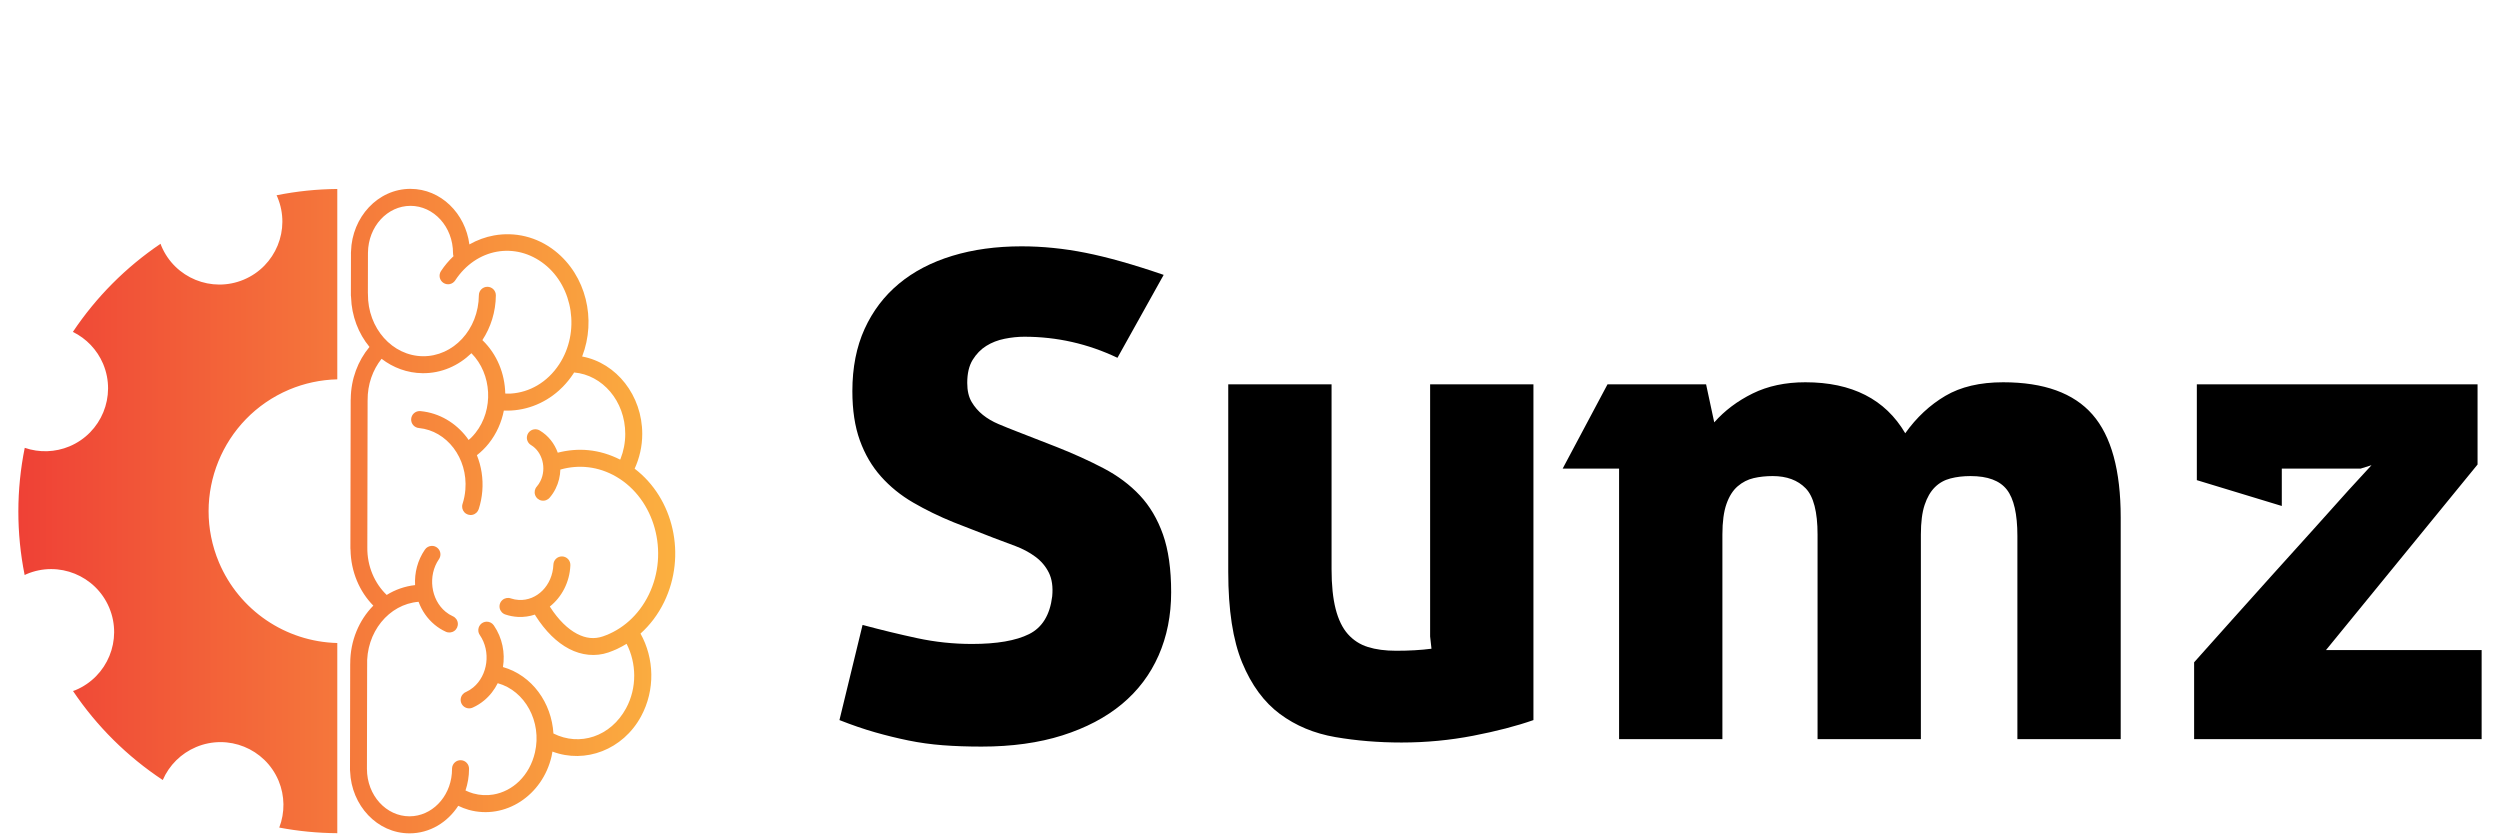
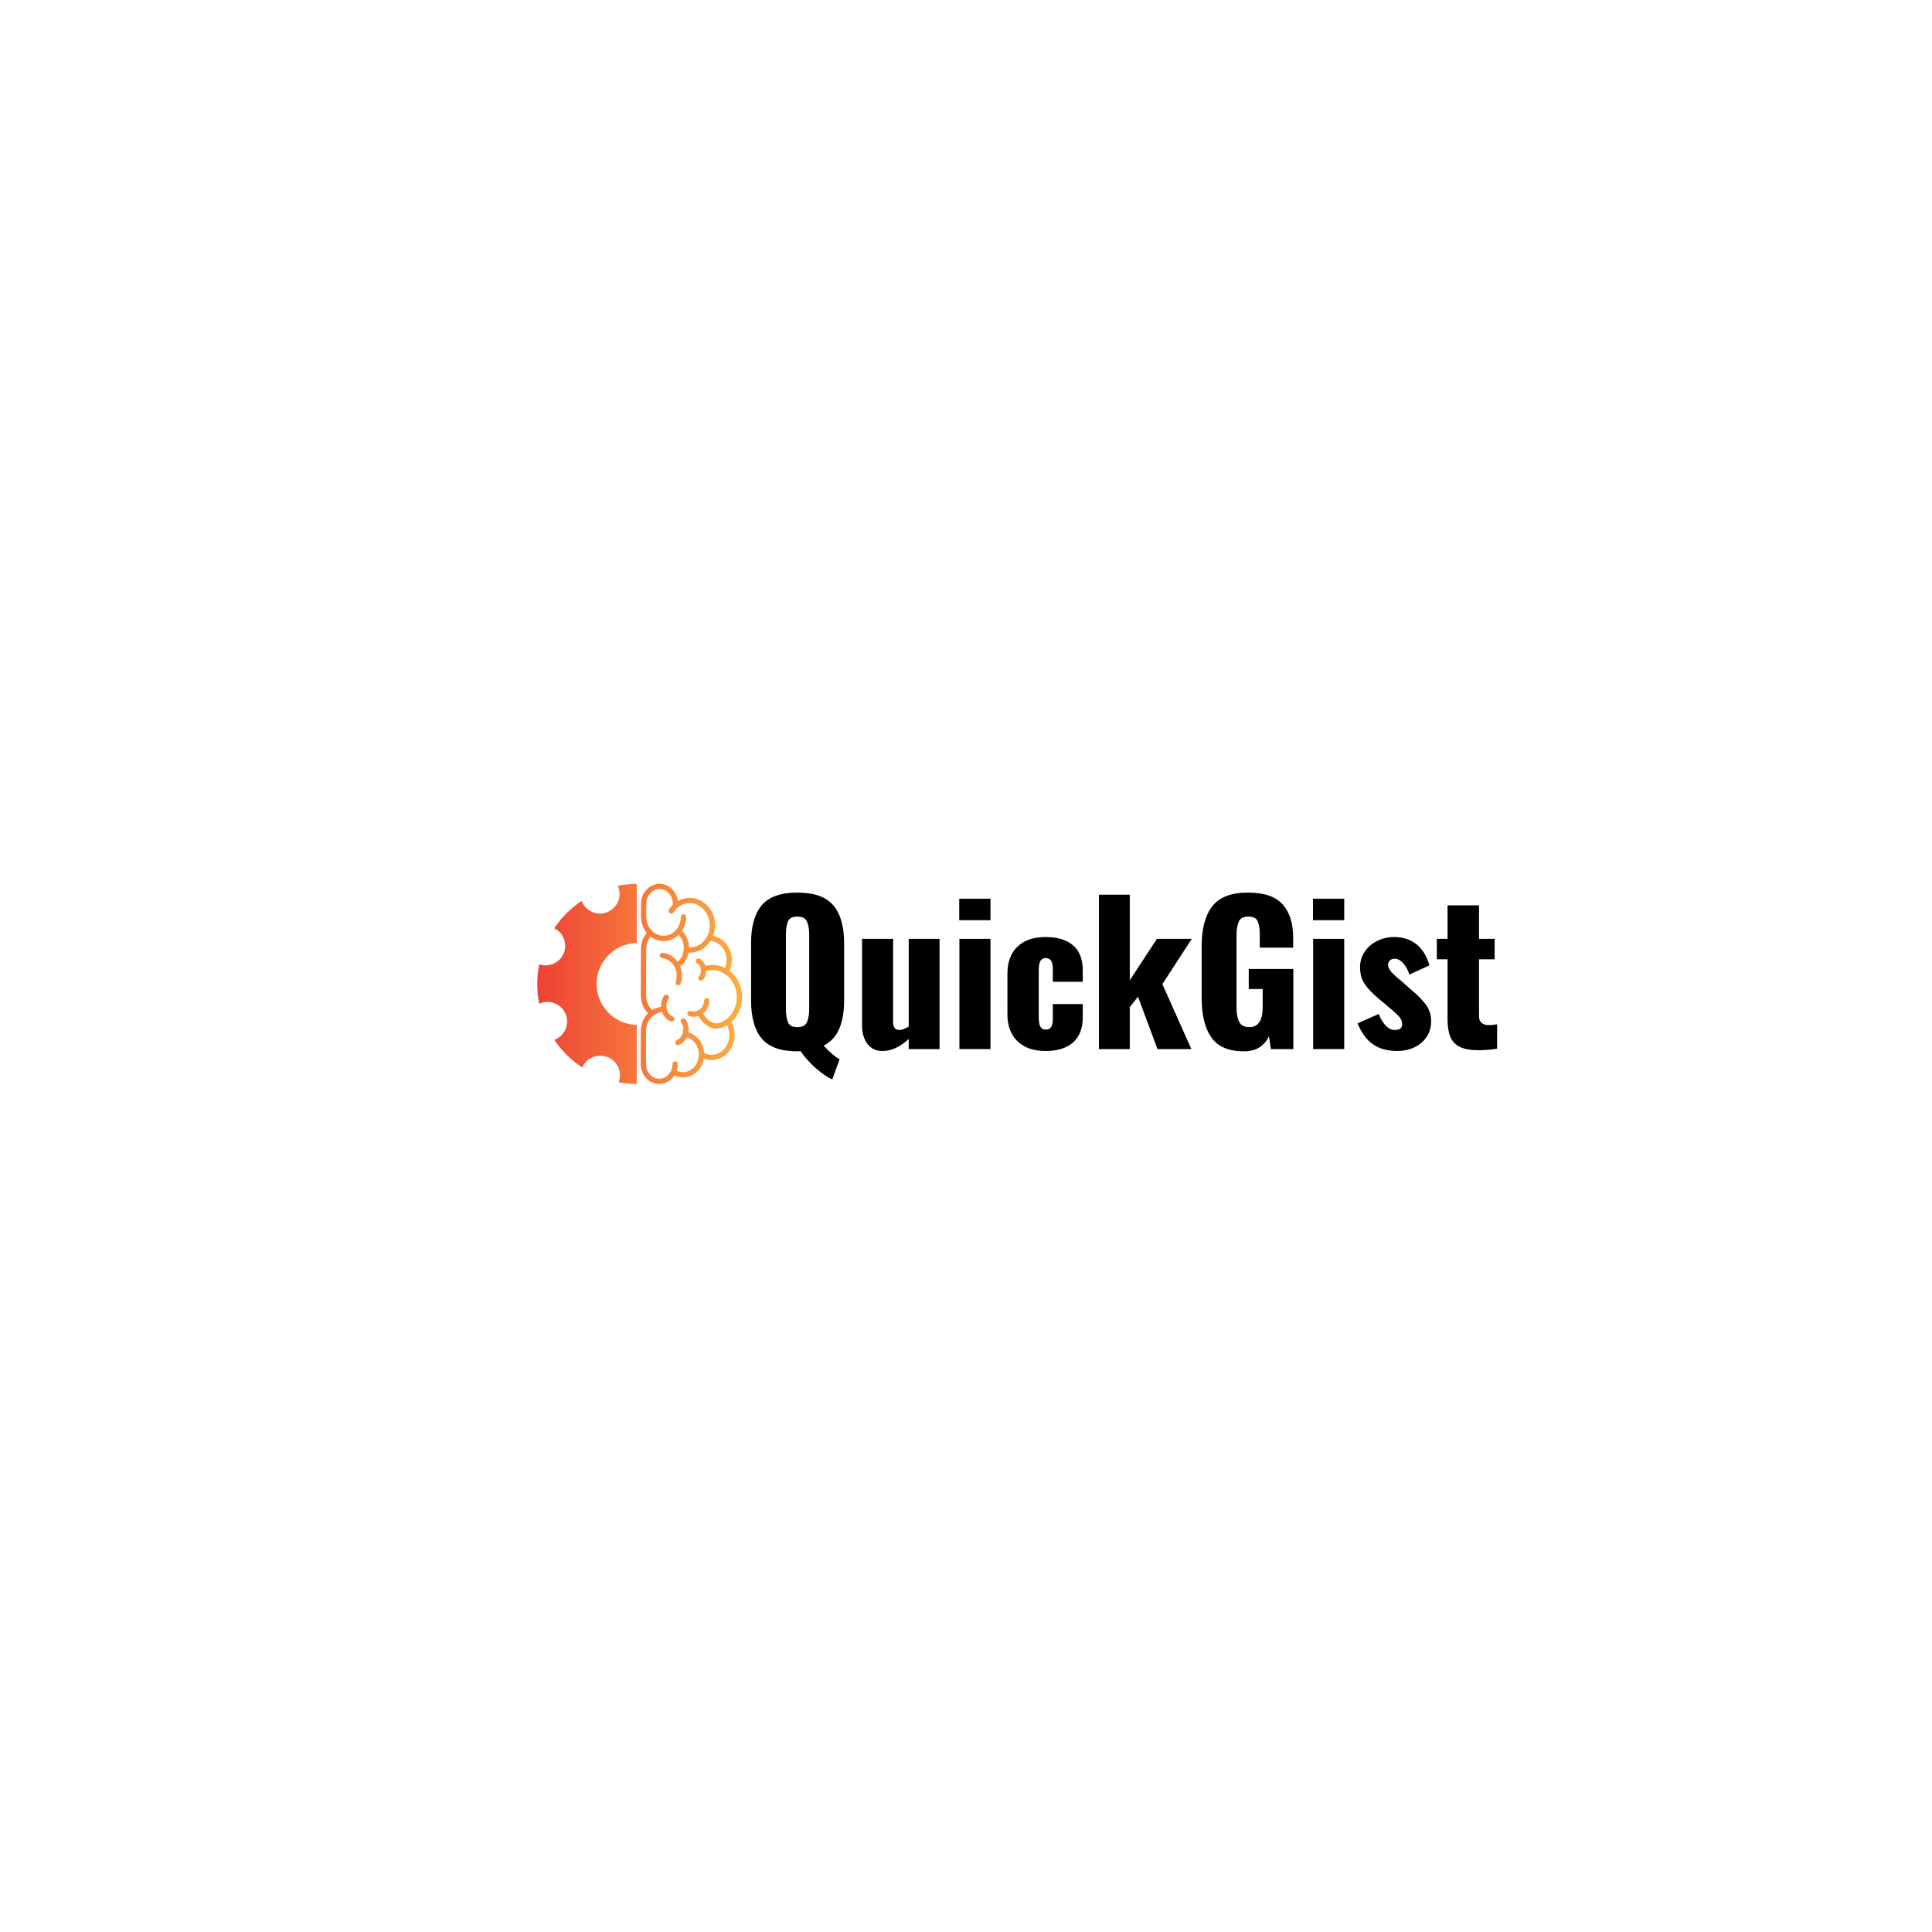
- <svg xmlns="http://www.w3.org/2000/svg" width="90" height="30" viewBox="0 0 300 101.491" class="css-1j8o68f" version="1.1" id="svg12">
-   <defs id="SvgjsDefs10989">
-     <linearGradient id="SvgjsLinearGradient10994">
-       <stop id="SvgjsStop10995" stop-color="#ef4136" offset="0" />
-       <stop id="SvgjsStop10996" stop-color="#fbb040" offset="1" />
+ <svg xmlns="http://www.w3.org/2000/svg" width="1000" height="1000" viewBox="0 0 375 375" preserveAspectRatio="xMidYMid meet" version="1.0">
+   <defs>
+     <g />
+     <clipPath id="70a10540f7">
+       <path d="M 104 171 L 145 171 L 145 210.41 L 104 210.41 Z M 104 171 " clip-rule="nonzero" />
+     </clipPath>
+     <clipPath id="cc99d29a60">
+       <path d="M 128.02 171.547 C 126.047 171.547 124.48 173.25 124.418 175.316 C 124.418 175.336 124.414 175.359 124.414 175.379 L 124.414 175.402 C 124.414 175.414 124.414 175.422 124.414 175.434 C 124.414 175.453 124.414 175.469 124.414 175.484 L 124.41 177.969 C 124.41 178.008 124.414 178.043 124.422 178.082 C 124.457 179.227 124.871 180.273 125.535 181.078 C 124.84 181.914 124.418 183.008 124.402 184.203 C 124.402 184.227 124.398 184.254 124.398 184.277 L 124.383 193.148 C 124.383 193.148 124.383 193.148 124.383 193.152 C 124.383 193.152 124.383 193.152 124.383 193.156 L 124.383 193.223 C 124.383 193.25 124.383 193.281 124.391 193.309 C 124.391 193.312 124.391 193.312 124.391 193.312 C 124.414 194.633 124.93 195.828 125.77 196.68 C 124.902 197.555 124.371 198.801 124.371 200.156 C 124.371 200.172 124.371 200.191 124.371 200.207 L 124.355 206.516 C 124.355 206.516 124.355 206.52 124.355 206.52 C 124.355 206.523 124.355 206.523 124.355 206.523 L 124.355 206.586 C 124.355 206.617 124.359 206.648 124.363 206.68 C 124.441 208.727 126 210.41 127.961 210.41 C 129.191 210.41 130.262 209.746 130.91 208.75 C 131.113 208.844 131.32 208.93 131.543 208.992 C 133.762 209.605 136.012 208.121 136.559 205.766 C 136.582 205.668 136.598 205.574 136.613 205.477 C 138.598 206.223 140.879 205.371 141.977 203.359 C 142.848 201.758 142.777 199.852 141.945 198.363 C 142.516 197.852 143.008 197.215 143.371 196.465 C 144.746 193.652 143.957 190.215 141.59 188.418 C 141.879 187.785 142.051 187.074 142.051 186.324 C 142.051 184.008 140.492 182.043 138.41 181.656 C 139.281 179.426 138.66 176.773 136.762 175.285 C 135.664 174.422 134.328 174.133 133.074 174.355 C 132.559 174.449 132.055 174.633 131.586 174.898 C 131.344 173.027 129.855 171.547 128.02 171.547 Z M 123.59 171.555 C 122.352 171.566 121.125 171.691 119.91 171.934 L 119.914 171.938 C 119.93 171.969 119.945 172 119.961 172.035 L 119.969 172.059 C 120.164 172.523 120.262 173.008 120.262 173.512 C 120.266 174.012 120.168 174.496 119.977 174.961 C 119.785 175.43 119.512 175.84 119.156 176.195 C 118.801 176.555 118.391 176.828 117.922 177.023 C 117.457 177.219 116.973 177.316 116.469 177.316 C 115.965 177.32 115.477 177.227 115.012 177.035 C 114.543 176.844 114.129 176.574 113.77 176.219 C 113.41 175.867 113.133 175.457 112.938 174.992 C 112.922 174.949 112.906 174.902 112.891 174.859 C 110.77 176.285 109 178.055 107.582 180.172 C 108.43 180.586 109.035 181.223 109.406 182.086 L 109.418 182.113 C 109.613 182.578 109.711 183.062 109.711 183.562 C 109.711 184.066 109.617 184.551 109.426 185.016 C 109.234 185.48 108.961 185.891 108.605 186.25 C 108.25 186.605 107.836 186.883 107.371 187.074 C 106.48 187.445 105.578 187.477 104.668 187.164 C 104.148 189.719 104.148 192.277 104.66 194.832 C 104.703 194.812 104.742 194.793 104.781 194.777 C 105.246 194.578 105.73 194.48 106.238 194.477 C 106.742 194.473 107.227 194.562 107.695 194.754 C 108.164 194.941 108.578 195.211 108.938 195.562 C 109.297 195.918 109.578 196.324 109.773 196.785 L 109.785 196.812 C 109.98 197.277 110.078 197.762 110.078 198.262 C 110.082 198.766 109.984 199.25 109.793 199.715 C 109.602 200.18 109.328 200.59 108.973 200.949 C 108.617 201.305 108.207 201.578 107.738 201.773 C 107.691 201.793 107.641 201.812 107.59 201.828 C 109.043 203.977 110.855 205.766 113.023 207.195 C 113.43 206.266 114.098 205.605 115.035 205.211 C 115.5 205.016 115.984 204.914 116.488 204.91 C 116.992 204.906 117.48 205 117.949 205.188 C 118.418 205.375 118.832 205.645 119.191 205.996 C 119.551 206.352 119.828 206.758 120.027 207.223 L 120.039 207.246 C 120.426 208.18 120.438 209.117 120.074 210.062 C 121.238 210.281 122.406 210.395 123.59 210.402 L 123.59 198.934 C 122.82 198.914 122.07 198.789 121.34 198.555 C 120.609 198.32 119.926 197.984 119.289 197.555 C 118.652 197.125 118.094 196.613 117.605 196.02 C 117.117 195.43 116.727 194.777 116.426 194.074 C 116.223 193.594 116.066 193.098 115.965 192.586 C 115.859 192.074 115.805 191.559 115.801 191.035 C 115.797 190.512 115.844 189.996 115.945 189.48 C 116.043 188.969 116.191 188.473 116.387 187.988 C 116.586 187.504 116.828 187.043 117.117 186.609 C 117.402 186.172 117.73 185.77 118.102 185.395 C 118.469 185.023 118.871 184.691 119.305 184.398 C 119.738 184.105 120.195 183.855 120.676 183.652 C 121.609 183.262 122.578 183.059 123.59 183.035 Z M 128.02 172.57 C 129.422 172.57 130.594 173.824 130.594 175.434 C 130.594 175.492 130.605 175.551 130.625 175.609 C 130.344 175.871 130.086 176.168 129.863 176.508 C 129.785 176.625 129.758 176.754 129.789 176.895 C 129.816 177.035 129.891 177.145 130.012 177.223 C 130.129 177.301 130.258 177.324 130.398 177.293 C 130.539 177.266 130.648 177.191 130.727 177.07 C 131.996 175.133 134.375 174.715 136.125 176.09 C 137.879 177.465 138.297 180.188 137.023 182.125 C 136.301 183.223 135.215 183.82 134.094 183.891 C 133.98 183.898 133.871 183.895 133.758 183.891 C 133.73 182.699 133.266 181.523 132.371 180.668 C 132.875 179.902 133.18 178.973 133.188 177.973 C 133.191 177.828 133.141 177.707 133.043 177.605 C 132.941 177.504 132.82 177.449 132.68 177.449 C 132.535 177.449 132.414 177.496 132.312 177.598 C 132.211 177.695 132.16 177.816 132.16 177.961 C 132.141 180.043 130.602 181.66 128.766 181.641 C 126.934 181.617 125.422 179.965 125.441 177.883 C 125.441 177.867 125.441 177.848 125.441 177.832 C 125.441 177.828 125.441 177.824 125.441 177.82 L 125.445 175.652 L 125.445 175.398 C 125.461 173.805 126.625 172.57 128.02 172.57 Z M 131.711 181.461 C 132.949 182.707 133.074 184.859 131.953 186.262 C 131.867 186.371 131.773 186.477 131.676 186.57 C 131.633 186.613 131.582 186.648 131.535 186.688 C 131.5 186.637 131.469 186.586 131.43 186.535 C 130.758 185.66 129.777 185.062 128.633 184.949 C 128.617 184.949 128.602 184.945 128.582 184.945 C 128.445 184.945 128.324 184.992 128.223 185.086 C 128.121 185.18 128.066 185.297 128.062 185.434 C 128.055 185.574 128.098 185.695 128.188 185.797 C 128.281 185.902 128.395 185.957 128.535 185.969 C 130.215 186.133 131.496 187.773 131.344 189.688 C 131.316 189.984 131.258 190.273 131.172 190.539 C 131.125 190.676 131.133 190.809 131.199 190.938 C 131.262 191.066 131.363 191.152 131.5 191.195 C 131.637 191.238 131.77 191.227 131.898 191.16 C 132.023 191.094 132.109 190.992 132.152 190.855 C 132.262 190.512 132.336 190.148 132.367 189.77 C 132.43 189.008 132.309 188.27 132.039 187.605 C 132.301 187.406 132.543 187.168 132.762 186.898 C 133.23 186.309 133.531 185.625 133.672 184.914 C 134.871 184.969 136.066 184.543 137.008 183.703 C 137.09 183.633 137.168 183.555 137.246 183.477 C 137.48 183.238 137.695 182.977 137.883 182.684 C 137.898 182.664 137.91 182.641 137.922 182.617 C 139.637 182.766 141.02 184.34 141.02 186.324 C 141.02 186.859 140.918 187.367 140.738 187.824 C 140.73 187.84 140.719 187.855 140.711 187.875 C 140.094 187.562 139.449 187.371 138.801 187.305 C 138.168 187.242 137.539 187.301 136.934 187.457 C 136.738 186.91 136.371 186.434 135.848 186.121 C 135.758 186.066 135.66 186.039 135.555 186.043 C 135.301 186.055 135.141 186.188 135.078 186.434 C 135.02 186.68 135.098 186.871 135.32 187 C 136 187.402 136.273 188.395 135.883 189.172 C 135.824 189.293 135.75 189.402 135.672 189.496 C 135.574 189.602 135.527 189.727 135.539 189.871 C 135.547 190.016 135.605 190.137 135.719 190.23 C 135.828 190.324 135.953 190.363 136.098 190.348 C 136.242 190.336 136.359 190.273 136.453 190.16 C 136.59 190.004 136.707 189.824 136.805 189.629 C 136.988 189.262 137.082 188.867 137.094 188.473 C 138.195 188.16 139.398 188.273 140.488 188.91 C 142.801 190.258 143.699 193.453 142.449 196.016 C 141.828 197.285 140.809 198.145 139.668 198.535 C 139.156 198.707 138.645 198.66 138.098 198.375 C 137.551 198.09 136.98 197.551 136.461 196.746 C 136.461 196.742 136.457 196.738 136.453 196.734 C 137.176 196.168 137.656 195.266 137.699 194.25 C 137.707 194.105 137.664 193.98 137.562 193.875 C 137.465 193.77 137.344 193.715 137.199 193.711 C 137.059 193.707 136.934 193.754 136.832 193.852 C 136.73 193.949 136.676 194.066 136.672 194.211 C 136.617 195.473 135.668 196.391 134.586 196.336 C 134.418 196.328 134.254 196.297 134.098 196.246 C 133.965 196.199 133.832 196.207 133.707 196.27 C 133.578 196.336 133.492 196.434 133.445 196.566 C 133.402 196.703 133.41 196.832 133.473 196.957 C 133.539 197.086 133.637 197.172 133.77 197.215 C 134.012 197.297 134.27 197.348 134.535 197.359 C 134.891 197.379 135.23 197.324 135.555 197.219 C 135.566 197.246 135.578 197.273 135.598 197.301 C 136.184 198.215 136.867 198.891 137.621 199.285 C 138.379 199.68 139.219 199.77 140 199.504 C 140.383 199.375 140.754 199.195 141.105 198.98 C 141.703 200.145 141.742 201.633 141.07 202.871 C 140.137 204.582 138.258 205.184 136.672 204.391 C 136.562 202.543 135.387 200.887 133.617 200.383 C 133.758 199.531 133.586 198.625 133.07 197.875 C 132.965 197.719 132.82 197.645 132.633 197.645 C 132.477 197.648 132.348 197.707 132.246 197.828 C 132.148 197.945 132.109 198.078 132.129 198.23 C 132.133 198.25 132.137 198.266 132.141 198.281 C 132.156 198.344 132.184 198.402 132.219 198.453 C 132.902 199.445 132.707 200.883 131.816 201.613 C 131.676 201.73 131.531 201.82 131.383 201.887 C 131.246 201.941 131.152 202.035 131.098 202.172 C 131.043 202.305 131.047 202.441 131.105 202.574 C 131.164 202.707 131.266 202.797 131.402 202.844 C 131.539 202.895 131.676 202.883 131.805 202.82 C 132.039 202.715 132.262 202.574 132.469 202.406 C 132.828 202.113 133.105 201.754 133.305 201.355 C 133.305 201.359 133.309 201.359 133.312 201.359 C 134.953 201.812 135.988 203.676 135.559 205.535 C 135.234 206.926 134.215 207.875 133.031 208.07 C 132.934 208.086 132.836 208.098 132.734 208.105 C 132.535 208.117 132.328 208.105 132.125 208.07 C 132.023 208.055 131.922 208.031 131.816 208.004 C 131.656 207.957 131.504 207.895 131.352 207.824 C 131.488 207.414 131.566 206.977 131.566 206.52 C 131.566 206.383 131.52 206.262 131.426 206.16 C 131.328 206.059 131.211 206.008 131.07 206.004 C 130.93 205.996 130.809 206.043 130.707 206.137 C 130.602 206.23 130.547 206.344 130.539 206.484 C 130.539 206.496 130.539 206.508 130.539 206.52 C 130.539 208.031 129.504 209.227 128.223 209.371 C 128.137 209.379 128.051 209.383 127.961 209.383 C 126.559 209.383 125.387 208.133 125.387 206.523 C 125.387 206.523 125.387 206.52 125.387 206.52 L 125.398 200.395 C 125.398 200.375 125.398 200.352 125.398 200.332 C 125.309 198.281 126.719 196.59 128.512 196.449 C 128.707 196.98 129.035 197.461 129.492 197.836 C 129.699 198.008 129.922 198.145 130.156 198.25 C 130.285 198.312 130.418 198.316 130.551 198.27 C 130.688 198.219 130.785 198.129 130.844 198 C 130.902 197.867 130.906 197.738 130.855 197.602 C 130.805 197.469 130.711 197.375 130.578 197.316 C 130.43 197.25 130.285 197.16 130.145 197.047 C 129.254 196.316 129.059 194.875 129.742 193.887 C 129.863 193.715 129.875 193.535 129.777 193.352 C 129.676 193.164 129.523 193.074 129.312 193.078 C 129.133 193.082 128.992 193.156 128.895 193.305 C 128.453 193.949 128.262 194.703 128.301 195.441 C 127.676 195.512 127.098 195.719 126.582 196.035 C 125.859 195.348 125.395 194.32 125.41 193.164 L 125.418 188.781 L 125.426 184.34 C 125.43 184.324 125.43 184.312 125.43 184.297 C 125.418 183.332 125.742 182.457 126.273 181.797 C 126.973 182.332 127.824 182.652 128.754 182.664 C 129.895 182.676 130.926 182.215 131.711 181.461 Z M 131.711 181.461 " clip-rule="nonzero" />
+     </clipPath>
+     <linearGradient x1="-0.003" gradientTransform="matrix(39.76646, 0, 0, 38.8623, 104.2807, 171.5467)" y1="0" x2="1.018" gradientUnits="userSpaceOnUse" y2="0" id="4ba14450b1">
+       <stop stop-opacity="1" stop-color="rgb(93.7%, 25.499%, 21.199%)" offset="0" />
+       <stop stop-opacity="1" stop-color="rgb(93.71%, 25.6%, 21.208%)" offset="0.008" />
+       <stop stop-opacity="1" stop-color="rgb(93.739%, 25.873%, 21.233%)" offset="0.016" />
+       <stop stop-opacity="1" stop-color="rgb(93.777%, 26.219%, 21.263%)" offset="0.023" />
+       <stop stop-opacity="1" stop-color="rgb(93.814%, 26.567%, 21.295%)" offset="0.031" />
+       <stop stop-opacity="1" stop-color="rgb(93.852%, 26.913%, 21.326%)" offset="0.039" />
+       <stop stop-opacity="1" stop-color="rgb(93.889%, 27.261%, 21.356%)" offset="0.047" />
+       <stop stop-opacity="1" stop-color="rgb(93.927%, 27.608%, 21.388%)" offset="0.055" />
+       <stop stop-opacity="1" stop-color="rgb(93.964%, 27.954%, 21.419%)" offset="0.062" />
+       <stop stop-opacity="1" stop-color="rgb(94.002%, 28.302%, 21.451%)" offset="0.07" />
+       <stop stop-opacity="1" stop-color="rgb(94.038%, 28.648%, 21.481%)" offset="0.078" />
+       <stop stop-opacity="1" stop-color="rgb(94.077%, 28.996%, 21.512%)" offset="0.086" />
+       <stop stop-opacity="1" stop-color="rgb(94.115%, 29.343%, 21.544%)" offset="0.094" />
+       <stop stop-opacity="1" stop-color="rgb(94.151%, 29.689%, 21.574%)" offset="0.102" />
+       <stop stop-opacity="1" stop-color="rgb(94.189%, 30.037%, 21.606%)" offset="0.109" />
+       <stop stop-opacity="1" stop-color="rgb(94.226%, 30.383%, 21.637%)" offset="0.117" />
+       <stop stop-opacity="1" stop-color="rgb(94.264%, 30.731%, 21.667%)" offset="0.125" />
+       <stop stop-opacity="1" stop-color="rgb(94.301%, 31.078%, 21.7%)" offset="0.133" />
+       <stop stop-opacity="1" stop-color="rgb(94.339%, 31.424%, 21.73%)" offset="0.141" />
+       <stop stop-opacity="1" stop-color="rgb(94.377%, 31.772%, 21.761%)" offset="0.148" />
+       <stop stop-opacity="1" stop-color="rgb(94.414%, 32.118%, 21.793%)" offset="0.156" />
+       <stop stop-opacity="1" stop-color="rgb(94.452%, 32.466%, 21.823%)" offset="0.164" />
+       <stop stop-opacity="1" stop-color="rgb(94.489%, 32.812%, 21.855%)" offset="0.172" />
+       <stop stop-opacity="1" stop-color="rgb(94.527%, 33.159%, 21.886%)" offset="0.18" />
+       <stop stop-opacity="1" stop-color="rgb(94.563%, 33.507%, 21.916%)" offset="0.188" />
+       <stop stop-opacity="1" stop-color="rgb(94.601%, 33.853%, 21.948%)" offset="0.195" />
+       <stop stop-opacity="1" stop-color="rgb(94.64%, 34.2%, 21.979%)" offset="0.203" />
+       <stop stop-opacity="1" stop-color="rgb(94.676%, 34.547%, 22.011%)" offset="0.211" />
+       <stop stop-opacity="1" stop-color="rgb(94.714%, 34.894%, 22.041%)" offset="0.219" />
+       <stop stop-opacity="1" stop-color="rgb(94.751%, 35.242%, 22.072%)" offset="0.227" />
+       <stop stop-opacity="1" stop-color="rgb(94.789%, 35.588%, 22.104%)" offset="0.234" />
+       <stop stop-opacity="1" stop-color="rgb(94.826%, 35.934%, 22.134%)" offset="0.242" />
+       <stop stop-opacity="1" stop-color="rgb(94.864%, 36.282%, 22.166%)" offset="0.25" />
+       <stop stop-opacity="1" stop-color="rgb(94.902%, 36.629%, 22.197%)" offset="0.258" />
+       <stop stop-opacity="1" stop-color="rgb(94.939%, 36.977%, 22.227%)" offset="0.266" />
+       <stop stop-opacity="1" stop-color="rgb(94.977%, 37.323%, 22.26%)" offset="0.273" />
+       <stop stop-opacity="1" stop-color="rgb(95.013%, 37.669%, 22.29%)" offset="0.281" />
+       <stop stop-opacity="1" stop-color="rgb(95.052%, 38.017%, 22.321%)" offset="0.289" />
+       <stop stop-opacity="1" stop-color="rgb(95.088%, 38.364%, 22.353%)" offset="0.297" />
+       <stop stop-opacity="1" stop-color="rgb(95.126%, 38.712%, 22.383%)" offset="0.305" />
+       <stop stop-opacity="1" stop-color="rgb(95.164%, 39.058%, 22.415%)" offset="0.312" />
+       <stop stop-opacity="1" stop-color="rgb(95.201%, 39.404%, 22.446%)" offset="0.32" />
+       <stop stop-opacity="1" stop-color="rgb(95.239%, 39.752%, 22.476%)" offset="0.328" />
+       <stop stop-opacity="1" stop-color="rgb(95.276%, 40.099%, 22.508%)" offset="0.336" />
+       <stop stop-opacity="1" stop-color="rgb(95.314%, 40.446%, 22.539%)" offset="0.344" />
+       <stop stop-opacity="1" stop-color="rgb(95.351%, 40.793%, 22.571%)" offset="0.352" />
+       <stop stop-opacity="1" stop-color="rgb(95.389%, 41.139%, 22.601%)" offset="0.359" />
+       <stop stop-opacity="1" stop-color="rgb(95.427%, 41.487%, 22.632%)" offset="0.367" />
+       <stop stop-opacity="1" stop-color="rgb(95.464%, 41.833%, 22.664%)" offset="0.375" />
+       <stop stop-opacity="1" stop-color="rgb(95.502%, 42.181%, 22.694%)" offset="0.383" />
+       <stop stop-opacity="1" stop-color="rgb(95.538%, 42.528%, 22.725%)" offset="0.391" />
+       <stop stop-opacity="1" stop-color="rgb(95.576%, 42.874%, 22.757%)" offset="0.398" />
+       <stop stop-opacity="1" stop-color="rgb(95.613%, 43.222%, 22.787%)" offset="0.406" />
+       <stop stop-opacity="1" stop-color="rgb(95.651%, 43.568%, 22.82%)" offset="0.414" />
+       <stop stop-opacity="1" stop-color="rgb(95.689%, 43.915%, 22.85%)" offset="0.422" />
+       <stop stop-opacity="1" stop-color="rgb(95.726%, 44.263%, 22.881%)" offset="0.43" />
+       <stop stop-opacity="1" stop-color="rgb(95.764%, 44.609%, 22.913%)" offset="0.438" />
+       <stop stop-opacity="1" stop-color="rgb(95.801%, 44.957%, 22.943%)" offset="0.445" />
+       <stop stop-opacity="1" stop-color="rgb(95.839%, 45.303%, 22.975%)" offset="0.453" />
+       <stop stop-opacity="1" stop-color="rgb(95.876%, 45.65%, 23.006%)" offset="0.461" />
+       <stop stop-opacity="1" stop-color="rgb(95.914%, 45.998%, 23.036%)" offset="0.469" />
+       <stop stop-opacity="1" stop-color="rgb(95.952%, 46.344%, 23.068%)" offset="0.477" />
+       <stop stop-opacity="1" stop-color="rgb(95.988%, 46.692%, 23.099%)" offset="0.484" />
+       <stop stop-opacity="1" stop-color="rgb(96.027%, 47.038%, 23.131%)" offset="0.492" />
+       <stop stop-opacity="1" stop-color="rgb(96.063%, 47.385%, 23.161%)" offset="0.5" />
+       <stop stop-opacity="1" stop-color="rgb(96.101%, 47.733%, 23.192%)" offset="0.508" />
+       <stop stop-opacity="1" stop-color="rgb(96.138%, 48.079%, 23.224%)" offset="0.516" />
+       <stop stop-opacity="1" stop-color="rgb(96.176%, 48.427%, 23.254%)" offset="0.523" />
+       <stop stop-opacity="1" stop-color="rgb(96.213%, 48.773%, 23.285%)" offset="0.531" />
+       <stop stop-opacity="1" stop-color="rgb(96.251%, 49.12%, 23.317%)" offset="0.539" />
+       <stop stop-opacity="1" stop-color="rgb(96.289%, 49.467%, 23.347%)" offset="0.547" />
+       <stop stop-opacity="1" stop-color="rgb(96.326%, 49.814%, 23.38%)" offset="0.555" />
+       <stop stop-opacity="1" stop-color="rgb(96.364%, 50.162%, 23.41%)" offset="0.562" />
+       <stop stop-opacity="1" stop-color="rgb(96.4%, 50.508%, 23.441%)" offset="0.57" />
+       <stop stop-opacity="1" stop-color="rgb(96.439%, 50.854%, 23.473%)" offset="0.578" />
+       <stop stop-opacity="1" stop-color="rgb(96.475%, 51.202%, 23.503%)" offset="0.586" />
+       <stop stop-opacity="1" stop-color="rgb(96.513%, 51.549%, 23.535%)" offset="0.594" />
+       <stop stop-opacity="1" stop-color="rgb(96.552%, 51.897%, 23.566%)" offset="0.602" />
+       <stop stop-opacity="1" stop-color="rgb(96.588%, 52.243%, 23.596%)" offset="0.609" />
+       <stop stop-opacity="1" stop-color="rgb(96.626%, 52.589%, 23.628%)" offset="0.617" />
+       <stop stop-opacity="1" stop-color="rgb(96.663%, 52.937%, 23.659%)" offset="0.625" />
+       <stop stop-opacity="1" stop-color="rgb(96.701%, 53.284%, 23.689%)" offset="0.633" />
+       <stop stop-opacity="1" stop-color="rgb(96.738%, 53.632%, 23.721%)" offset="0.641" />
+       <stop stop-opacity="1" stop-color="rgb(96.776%, 53.978%, 23.752%)" offset="0.648" />
+       <stop stop-opacity="1" stop-color="rgb(96.814%, 54.324%, 23.784%)" offset="0.656" />
+       <stop stop-opacity="1" stop-color="rgb(96.851%, 54.672%, 23.814%)" offset="0.664" />
+       <stop stop-opacity="1" stop-color="rgb(96.889%, 55.019%, 23.845%)" offset="0.672" />
+       <stop stop-opacity="1" stop-color="rgb(96.925%, 55.365%, 23.877%)" offset="0.68" />
+       <stop stop-opacity="1" stop-color="rgb(96.964%, 55.713%, 23.907%)" offset="0.688" />
+       <stop stop-opacity="1" stop-color="rgb(97%, 56.059%, 23.94%)" offset="0.695" />
+       <stop stop-opacity="1" stop-color="rgb(97.038%, 56.407%, 23.97%)" offset="0.703" />
+       <stop stop-opacity="1" stop-color="rgb(97.076%, 56.754%, 24.001%)" offset="0.711" />
+       <stop stop-opacity="1" stop-color="rgb(97.113%, 57.1%, 24.033%)" offset="0.719" />
+       <stop stop-opacity="1" stop-color="rgb(97.151%, 57.448%, 24.063%)" offset="0.727" />
+       <stop stop-opacity="1" stop-color="rgb(97.188%, 57.794%, 24.095%)" offset="0.734" />
+       <stop stop-opacity="1" stop-color="rgb(97.226%, 58.142%, 24.126%)" offset="0.742" />
+       <stop stop-opacity="1" stop-color="rgb(97.263%, 58.488%, 24.156%)" offset="0.75" />
+       <stop stop-opacity="1" stop-color="rgb(97.301%, 58.835%, 24.188%)" offset="0.758" />
+       <stop stop-opacity="1" stop-color="rgb(97.339%, 59.183%, 24.219%)" offset="0.766" />
+       <stop stop-opacity="1" stop-color="rgb(97.375%, 59.529%, 24.249%)" offset="0.773" />
+       <stop stop-opacity="1" stop-color="rgb(97.414%, 59.877%, 24.281%)" offset="0.781" />
+       <stop stop-opacity="1" stop-color="rgb(97.45%, 60.223%, 24.312%)" offset="0.789" />
+       <stop stop-opacity="1" stop-color="rgb(97.488%, 60.57%, 24.344%)" offset="0.797" />
+       <stop stop-opacity="1" stop-color="rgb(97.525%, 60.918%, 24.374%)" offset="0.805" />
+       <stop stop-opacity="1" stop-color="rgb(97.563%, 61.264%, 24.405%)" offset="0.812" />
+       <stop stop-opacity="1" stop-color="rgb(97.601%, 61.612%, 24.437%)" offset="0.82" />
+       <stop stop-opacity="1" stop-color="rgb(97.638%, 61.958%, 24.467%)" offset="0.828" />
+       <stop stop-opacity="1" stop-color="rgb(97.676%, 62.305%, 24.5%)" offset="0.836" />
+       <stop stop-opacity="1" stop-color="rgb(97.713%, 62.653%, 24.53%)" offset="0.844" />
+       <stop stop-opacity="1" stop-color="rgb(97.751%, 62.999%, 24.561%)" offset="0.852" />
+       <stop stop-opacity="1" stop-color="rgb(97.787%, 63.347%, 24.593%)" offset="0.859" />
+       <stop stop-opacity="1" stop-color="rgb(97.826%, 63.693%, 24.623%)" offset="0.867" />
+       <stop stop-opacity="1" stop-color="rgb(97.864%, 64.04%, 24.654%)" offset="0.875" />
+       <stop stop-opacity="1" stop-color="rgb(97.9%, 64.388%, 24.686%)" offset="0.883" />
+       <stop stop-opacity="1" stop-color="rgb(97.939%, 64.734%, 24.716%)" offset="0.891" />
+       <stop stop-opacity="1" stop-color="rgb(97.975%, 65.08%, 24.748%)" offset="0.898" />
+       <stop stop-opacity="1" stop-color="rgb(98.013%, 65.428%, 24.779%)" offset="0.906" />
+       <stop stop-opacity="1" stop-color="rgb(98.05%, 65.775%, 24.809%)" offset="0.914" />
+       <stop stop-opacity="1" stop-color="rgb(98.088%, 66.122%, 24.841%)" offset="0.922" />
+       <stop stop-opacity="1" stop-color="rgb(98.126%, 66.469%, 24.872%)" offset="0.93" />
+       <stop stop-opacity="1" stop-color="rgb(98.163%, 66.815%, 24.904%)" offset="0.938" />
+       <stop stop-opacity="1" stop-color="rgb(98.201%, 67.163%, 24.934%)" offset="0.945" />
+       <stop stop-opacity="1" stop-color="rgb(98.238%, 67.509%, 24.965%)" offset="0.953" />
+       <stop stop-opacity="1" stop-color="rgb(98.276%, 67.857%, 24.997%)" offset="0.961" />
+       <stop stop-opacity="1" stop-color="rgb(98.312%, 68.204%, 25.027%)" offset="0.969" />
+       <stop stop-opacity="1" stop-color="rgb(98.351%, 68.55%, 25.06%)" offset="0.977" />
+       <stop stop-opacity="1" stop-color="rgb(98.384%, 68.861%, 25.087%)" offset="0.984" />
+       <stop stop-opacity="1" stop-color="rgb(98.399%, 68.999%, 25.099%)" offset="1" />
    </linearGradient>
  </defs>
-   <g id="SvgjsG10990" featurekey="hmhgWD-0" transform="matrix(0.827779,0,0,0.827779,-1.498085,20.44879)" fill="url(#SvgjsLinearGradient10994)">
-     <path d="m59.5 3.082c-4.795 0-8.602 4.16-8.746 9.193a1.25 1.25 0 0 0-0.01 0.16v0.051 0.002c-2.12e-4 0.027-0.004 0.053-0.004 0.08a1.25 1.25 0 0 0 0.004 0.125l-0.012 6.062a1.25 1.25 0 0 0 0.027 0.27 1.25 1.25 0 0 0 0 0.006c0.088 2.786 1.089 5.342 2.709 7.309-1.697 2.033-2.723 4.707-2.754 7.625a1.25 1.25 0 0 0-0.012 0.18l-0.041 21.643a1.25 1.25 0 0 0 0 0.008c-3.4e-5 0.003 3.3e-5 0.005 0 0.008v0.164a1.25 1.25 0 0 0 0.018 0.215 1.25 1.25 0 0 0 0 0.008c0.058 3.216 1.313 6.136 3.356 8.213-2.113 2.135-3.4 5.177-3.398 8.484v0.002a1.25 1.25 0 0 0-0.006 0.121l-0.029 15.393a1.25 1.25 0 0 0 0 0.014c0 0.002-1e-6 0.004 0 0.006v0.156a1.25 1.25 0 0 0 0.018 0.225c0.189 4.991 3.977 9.1 8.742 9.1 2.987 0 5.589-1.618 7.166-4.051 0.492 0.234 1 0.442 1.537 0.592 5.393 1.499 10.865-2.125 12.193-7.873 0.054-0.233 0.09-0.466 0.129-0.699 4.827 1.821 10.372-0.265 13.033-5.17 2.117-3.903 1.951-8.559-0.076-12.191 1.391-1.247 2.581-2.804 3.471-4.631 3.343-6.865 1.417-15.253-4.334-19.629 0.706-1.55 1.119-3.279 1.119-5.115 0-5.654-3.788-10.445-8.842-11.391 2.112-5.442 0.607-11.91-4.006-15.543-2.675-2.106-5.914-2.814-8.961-2.268-1.26 0.226-2.482 0.678-3.623 1.322-0.591-4.563-4.201-8.174-8.668-8.174zm-10.766 0.018a47.453 47.453 0 0 0-8.94 0.928l0.006 0.004 0.002 0.002a9.264 9.264 0 0 1 0.111 0.238l0.025 0.062a9.264 9.264 0 0 1-4.973 12.109 9.264 9.264 0 0 1-12.115-4.951 9.264 9.264 0 0 1-0.121-0.328 47.453 47.453 0 0 0-12.898 12.963 9.264 9.264 0 0 1 4.436 4.674l0.027 0.064a9.264 9.264 0 0 1-4.973 12.107 9.264 9.264 0 0 1-6.574 0.213 47.453 47.453 0 0 0-0.014 18.713 9.264 9.264 0 0 1 0.295-0.139 9.264 9.264 0 0 1 12.133 4.906l0.027 0.064a9.264 9.264 0 0 1-4.973 12.105 9.264 9.264 0 0 1-0.363 0.131 47.453 47.453 0 0 0 13.203 13.094 9.264 9.264 0 0 1 4.887-4.842 9.264 9.264 0 0 1 12.135 4.906l0.027 0.064a9.264 9.264 0 0 1 0.09 6.869 47.453 47.453 0 0 0 8.539 0.826v-27.98a19.424 19.424 0 0 1-17.408-11.857 19.424 19.424 0 0 1 10.332-25.426 19.424 19.424 0 0 1 7.076-1.51v-28.012zm10.766 2.482c3.407 0 6.262 3.053 6.262 6.986a1.25 1.25 0 0 0 0.068 0.422c-0.678 0.644-1.302 1.37-1.844 2.197a1.25 1.25 0 1 0 2.092 1.369c3.092-4.723 8.867-5.748 13.127-2.393 4.26 3.355 5.272 10.002 2.18 14.725-1.758 2.685-4.399 4.144-7.119 4.314-0.273 0.017-0.547 0.005-0.82-0.004-0.062-2.905-1.192-5.772-3.367-7.863 1.227-1.869 1.961-4.138 1.984-6.58a1.25 1.25 0 1 0-2.5-0.025c-0.048 5.084-3.788 9.027-8.244 8.977-4.457-0.051-8.126-4.082-8.078-9.166a1.25 1.25 0 0 0-0.004-0.125 1.25 1.25 0 0 0-0.004-0.025l0.01-5.293 0.002-0.613c0.041-3.892 2.873-6.902 6.256-6.902zm8.973 21.689c3.012 3.038 3.31 8.29 0.594 11.713-0.216 0.272-0.442 0.524-0.68 0.756-0.108 0.105-0.224 0.192-0.336 0.289-0.087-0.124-0.166-0.253-0.258-0.373-1.634-2.135-4.022-3.601-6.799-3.871a1.25 1.25 0 0 0-0.123-0.008 1.25 1.25 0 0 0-0.119 2.496c4.081 0.397 7.202 4.402 6.824 9.07-0.059 0.73-0.2 1.427-0.412 2.082a1.25 1.25 0 1 0 2.379 0.768c0.271-0.839 0.451-1.726 0.525-2.648 0.151-1.861-0.146-3.663-0.795-5.277 0.633-0.494 1.224-1.067 1.75-1.73 1.142-1.439 1.876-3.106 2.215-4.836 2.914 0.127 5.822-0.905 8.111-2.957 0.198-0.177 0.39-0.362 0.578-0.555 0.565-0.577 1.085-1.221 1.549-1.93 0.035-0.053 0.062-0.109 0.096-0.162 4.168 0.358 7.527 4.197 7.527 9.037 0 1.307-0.248 2.544-0.691 3.66-0.017 0.043-0.041 0.082-0.059 0.125-1.5-0.762-3.071-1.23-4.65-1.387-1.53-0.151-3.059-0.014-4.529 0.367-0.476-1.33-1.372-2.499-2.639-3.26a1.25 1.25 0 0 0-0.715-0.186 1.25 1.25 0 0 0-0.572 2.328c1.649 0.99 2.32 3.403 1.371 5.303-0.148 0.297-0.324 0.56-0.52 0.789a1.25 1.25 0 1 0 1.9 1.623c0.33-0.386 0.618-0.819 0.855-1.295 0.449-0.898 0.674-1.862 0.703-2.818 2.682-0.766 5.597-0.49 8.254 1.066 5.612 3.287 7.801 11.083 4.758 17.334-1.509 3.098-3.98 5.197-6.754 6.143-1.248 0.426-2.485 0.312-3.814-0.383s-2.721-2.014-3.977-3.977a1.25 1.25 0 0 0-0.02-0.029c1.752-1.386 2.922-3.583 3.025-6.059a1.25 1.25 0 0 0-1.215-1.318 1.25 1.25 0 0 0-1.283 1.215c-0.128 3.081-2.439 5.323-5.07 5.191-0.411-0.021-0.805-0.098-1.182-0.225a1.251 1.251 0 1 0-0.797 2.371c0.588 0.198 1.211 0.317 1.853 0.35 0.866 0.043 1.697-0.085 2.477-0.342a1.25 1.25 0 0 0 0.105 0.193c1.43 2.235 3.089 3.887 4.924 4.846 1.835 0.959 3.878 1.182 5.779 0.533 0.932-0.318 1.828-0.751 2.682-1.273 1.459 2.842 1.556 6.473-0.078 9.486-2.268 4.181-6.834 5.646-10.688 3.707-0.271-4.508-3.128-8.544-7.426-9.775 0.339-2.074-0.082-4.286-1.336-6.117a1.25 1.25 0 0 0-1.062-0.559 1.25 1.25 0 0 0-1.217 1.43 1.25 1.25 0 0 0 0.023 0.123 1.25 1.25 0 0 0 0.191 0.418c1.656 2.418 1.187 5.928-0.979 7.711-0.339 0.279-0.694 0.499-1.059 0.664a1.25 1.25 0 1 0 1.031 2.275c0.567-0.257 1.112-0.594 1.617-1.01 0.868-0.715 1.54-1.593 2.023-2.559a1.25 1.25 0 0 0 0.023 0.008c3.983 1.107 6.501 5.648 5.453 10.184-0.786 3.401-3.263 5.713-6.133 6.189-0.239 0.04-0.481 0.068-0.725 0.082-0.488 0.028-0.985 0.001-1.482-0.08-0.249-0.041-0.497-0.095-0.746-0.164-0.395-0.11-0.768-0.263-1.131-0.436 0.331-1 0.52-2.07 0.52-3.184a1.25 1.25 0 0 0-2.498-0.088 1.25 1.25 0 0 0-0.002 0.088c0 3.688-2.51 6.601-5.631 6.951-0.208 0.023-0.418 0.035-0.631 0.035-3.405 0-6.257-3.05-6.26-6.981-1e-6 -0.002 0-0.004 0-0.006l0.029-14.947a1.25 1.25 0 0 0 0.002-0.154c-0.216-5 3.212-9.125 7.566-9.473 0.477 1.292 1.27 2.471 2.379 3.385 0.505 0.416 1.048 0.755 1.615 1.012a1.25 1.25 0 1 0 1.031-2.277c-0.365-0.165-0.72-0.385-1.059-0.664-2.165-1.783-2.634-5.293-0.979-7.711a1.25 1.25 0 0 0-1.041-1.971 1.25 1.25 0 0 0-1.022 0.559c-1.073 1.567-1.537 3.412-1.438 5.211-1.517 0.169-2.928 0.674-4.176 1.447-1.756-1.68-2.887-4.186-2.85-7.004l0.02-10.695 0.021-10.838a1.25 1.25 0 0 0 0.002-0.1c-0.022-2.354 0.765-4.493 2.053-6.107 1.701 1.308 3.773 2.093 6.031 2.119 2.771 0.032 5.28-1.095 7.184-2.936z" id="path6" />
-   </g>
-   <g id="SvgjsG10991" featurekey="1RRcwp-0" transform="matrix(4.139081,0,0,4.139081,97.59891,7.235049)" fill="#000000">
-     <path d="M3.94 13.62 c-0.427 -0.173 -0.823 -0.367 -1.19 -0.58 s-0.683 -0.47 -0.95 -0.77 s-0.473 -0.653 -0.62 -1.06 s-0.22 -0.89 -0.22 -1.45 c0 -0.693 0.12 -1.303 0.36 -1.83 s0.577 -0.97 1.01 -1.33 s0.957 -0.633 1.57 -0.82 s1.293 -0.28 2.04 -0.28 c0.613 0 1.24 0.063 1.88 0.19 s1.407 0.343 2.3 0.65 l-1.36 2.44 c-0.867 -0.413 -1.78 -0.62 -2.74 -0.62 c-0.187 0 -0.38 0.02 -0.58 0.06 s-0.38 0.11 -0.54 0.21 s-0.293 0.237 -0.4 0.41 s-0.16 0.4 -0.16 0.68 c0 0.227 0.043 0.413 0.13 0.56 s0.197 0.273 0.33 0.38 s0.287 0.197 0.46 0.27 s0.347 0.143 0.52 0.21 l1.18 0.46 c0.507 0.2 0.97 0.41 1.39 0.63 s0.777 0.487 1.07 0.8 s0.52 0.697 0.68 1.15 s0.24 1.02 0.24 1.7 s-0.123 1.3 -0.37 1.86 s-0.607 1.037 -1.08 1.43 s-1.057 0.7 -1.75 0.92 s-1.487 0.33 -2.38 0.33 c-0.413 0 -0.793 -0.013 -1.14 -0.04 s-0.683 -0.073 -1.01 -0.14 s-0.653 -0.147 -0.98 -0.24 s-0.677 -0.213 -1.05 -0.36 l0.68 -2.8 c0.547 0.147 1.083 0.277 1.61 0.39 s1.063 0.17 1.61 0.17 c0.733 0 1.293 -0.097 1.68 -0.29 s0.613 -0.563 0.68 -1.11 c0.027 -0.28 -0.007 -0.513 -0.1 -0.7 s-0.227 -0.343 -0.4 -0.47 s-0.367 -0.23 -0.58 -0.31 l-0.64 -0.24 z M12.02 9.56 l3.04 -0 l0 5.44 c0 0.467 0.04 0.857 0.12 1.17 s0.2 0.56 0.36 0.74 s0.357 0.307 0.59 0.38 s0.51 0.11 0.83 0.11 c0.387 0 0.733 -0.02 1.04 -0.06 l-0.04 -0.36 l0 -7.42 l3.04 0 l0 9.88 c-0.493 0.173 -1.083 0.327 -1.77 0.46 s-1.39 0.2 -2.11 0.2 c-0.68 0 -1.33 -0.053 -1.95 -0.16 s-1.163 -0.333 -1.63 -0.68 s-0.837 -0.85 -1.11 -1.51 s-0.41 -1.55 -0.41 -2.67 l0 -5.52 z M23.52 12.04 l-1.66 0 l1.32 -2.48 l2.9 0 l0.24 1.12 c0.307 -0.347 0.683 -0.63 1.13 -0.85 s0.963 -0.33 1.55 -0.33 c1.373 0 2.353 0.5 2.94 1.5 c0.333 -0.467 0.727 -0.833 1.18 -1.1 s1.02 -0.4 1.7 -0.4 c1.2 0 2.077 0.317 2.63 0.95 s0.83 1.643 0.83 3.03 l0 6.52 l-3.04 0 l0 -5.98 c0 -0.64 -0.103 -1.093 -0.31 -1.36 s-0.563 -0.4 -1.07 -0.4 c-0.213 0 -0.41 0.023 -0.59 0.07 s-0.333 0.133 -0.46 0.26 s-0.227 0.3 -0.3 0.52 s-0.11 0.51 -0.11 0.87 l0 6.02 l-3.04 0 l0 -6.02 c0 -0.667 -0.117 -1.12 -0.35 -1.36 s-0.557 -0.36 -0.97 -0.36 c-0.2 0 -0.387 0.02 -0.56 0.06 s-0.33 0.12 -0.47 0.24 s-0.25 0.293 -0.33 0.52 s-0.12 0.527 -0.12 0.9 l0 6.02 l-3.04 0 l0 -7.96 z M44.32 17.38 l4.58 0 l0 2.62 l-8.46 0 l0 -2.26 l0.33 -0.37 l0.84 -0.94 l1.13 -1.26 l1.2 -1.33 l1.04 -1.16 l0.68 -0.74 l-0.32 0.1 l-2.32 0 l0 1.1 l-2.5 -0.76 l0 -2.82 l8.26 0 l0 2.36 z" id="path9" />
+   <g clip-path="url(#70a10540f7)">
+     <g clip-path="url(#cc99d29a60)">
+       <path fill="url(#4ba14450b1)" d="M 104.148 171.547 L 104.148 210.41 L 144.746 210.41 L 144.746 171.547 Z M 104.148 171.547 " fill-rule="nonzero" />
+     </g>
+   </g>
+   <g fill="#000000" fill-opacity="1">
+     <g transform="translate(143.9707, 203.625)">
+       <g>
+         <path d="M 17.578 5.891 C 16.691 5.516 15.629 4.789 14.391 3.719 C 13.16 2.645 12.176 1.539 11.438 0.406 C 11.312 0.426 11.098 0.438 10.797 0.438 C 7.566 0.438 5.258 -0.391 3.875 -2.047 C 2.5 -3.711 1.812 -6.176 1.812 -9.438 L 1.812 -20.578 C 1.812 -23.828 2.5 -26.27 3.875 -27.906 C 5.258 -29.551 7.566 -30.375 10.797 -30.375 C 14.055 -30.375 16.383 -29.547 17.781 -27.891 C 19.176 -26.242 19.875 -23.805 19.875 -20.578 L 19.875 -9.438 C 19.875 -7.238 19.555 -5.406 18.922 -3.938 C 18.297 -2.469 17.289 -1.379 15.906 -0.672 C 17.164 0.691 18.191 1.57 18.984 1.969 Z M 10.797 -4.25 C 11.734 -4.25 12.348 -4.562 12.641 -5.188 C 12.941 -5.82 13.094 -6.68 13.094 -7.766 L 13.094 -22.203 C 13.094 -23.305 12.941 -24.164 12.641 -24.781 C 12.348 -25.406 11.734 -25.719 10.797 -25.719 C 9.859 -25.719 9.254 -25.414 8.984 -24.812 C 8.711 -24.207 8.578 -23.336 8.578 -22.203 L 8.578 -7.766 C 8.578 -6.68 8.711 -5.82 8.984 -5.188 C 9.254 -4.562 9.859 -4.25 10.797 -4.25 Z M 10.797 -4.25 " />
+       </g>
+     </g>
+   </g>
+   <g fill="#000000" fill-opacity="1">
+     <g transform="translate(165.6504, 203.625)">
+       <g>
+         <path d="M 5.656 0.375 C 4.375 0.375 3.391 -0.086 2.703 -1.016 C 2.016 -1.941 1.672 -3.145 1.672 -4.625 L 1.672 -21.391 L 7.703 -21.391 L 7.703 -5.328 C 7.703 -4.785 7.797 -4.379 7.984 -4.109 C 8.18 -3.836 8.504 -3.703 8.953 -3.703 C 9.348 -3.703 9.941 -3.922 10.734 -4.359 L 10.734 -21.391 L 16.719 -21.391 L 16.719 0 L 10.734 0 L 10.734 -1.969 C 9.055 -0.406 7.363 0.375 5.656 0.375 Z M 5.656 0.375 " />
+       </g>
+     </g>
+   </g>
+   <g fill="#000000" fill-opacity="1">
+     <g transform="translate(184.2964, 203.625)">
+       <g>
+         <path d="M 1.891 -29.188 L 7.953 -29.188 L 7.953 -25.016 L 1.891 -25.016 Z M 1.922 -21.391 L 7.953 -21.391 L 7.953 0 L 1.922 0 Z M 1.922 -21.391 " />
+       </g>
+     </g>
+   </g>
+   <g fill="#000000" fill-opacity="1">
+     <g transform="translate(194.1004, 203.625)">
+       <g>
+         <path d="M 8.844 0.375 C 6.52 0.375 4.703 -0.254 3.391 -1.516 C 2.086 -2.773 1.438 -4.523 1.438 -6.766 L 1.438 -14.609 C 1.438 -16.879 2.082 -18.633 3.375 -19.875 C 4.676 -21.125 6.5 -21.75 8.844 -21.75 C 11.164 -21.75 12.945 -21.207 14.188 -20.125 C 15.438 -19.039 16.062 -17.438 16.062 -15.312 L 16.062 -13.062 L 10.25 -13.062 L 10.25 -15.5 C 10.25 -16.312 10.129 -16.875 9.891 -17.188 C 9.66 -17.5 9.312 -17.656 8.844 -17.656 C 8.375 -17.656 8.035 -17.461 7.828 -17.078 C 7.617 -16.691 7.516 -16.047 7.516 -15.141 L 7.516 -6.25 C 7.516 -5.344 7.625 -4.703 7.844 -4.328 C 8.062 -3.961 8.406 -3.781 8.875 -3.781 C 9.344 -3.781 9.688 -3.938 9.906 -4.25 C 10.133 -4.57 10.25 -5.117 10.25 -5.891 L 10.25 -8.734 L 16.062 -8.734 L 16.062 -6.141 C 16.062 -4.016 15.43 -2.395 14.172 -1.281 C 12.91 -0.176 11.133 0.375 8.844 0.375 Z M 8.844 0.375 " />
+       </g>
+     </g>
+   </g>
+   <g fill="#000000" fill-opacity="1">
+     <g transform="translate(211.4145, 203.625)">
+       <g>
+         <path d="M 1.891 -29.969 L 7.875 -29.969 L 7.875 -13.359 L 13.141 -21.391 L 19.906 -21.391 L 14.203 -12.609 L 19.828 0 L 13.25 0 L 9.469 -10.172 L 7.875 -8.141 L 7.875 0 L 1.891 0 Z M 1.891 -29.969 " />
+       </g>
+     </g>
+   </g>
+   <g fill="#000000" fill-opacity="1">
+     <g transform="translate(231.4294, 203.625)">
+       <g>
+         <path d="M 10.031 0.438 C 7.07 0.438 4.961 -0.457 3.703 -2.25 C 2.441 -4.051 1.812 -6.609 1.812 -9.922 L 1.812 -19.984 C 1.812 -23.359 2.492 -25.93 3.859 -27.703 C 5.234 -29.484 7.547 -30.375 10.797 -30.375 C 13.93 -30.375 16.176 -29.609 17.531 -28.078 C 18.895 -26.547 19.578 -24.391 19.578 -21.609 L 19.578 -19.688 L 13.094 -19.688 L 13.094 -22.125 C 13.094 -23.312 12.957 -24.207 12.688 -24.812 C 12.414 -25.414 11.812 -25.719 10.875 -25.719 C 9.914 -25.719 9.289 -25.383 9 -24.719 C 8.719 -24.051 8.578 -23.125 8.578 -21.938 L 8.578 -8.062 C 8.578 -6.883 8.754 -5.953 9.109 -5.266 C 9.473 -4.586 10.125 -4.25 11.062 -4.25 C 12.789 -4.25 13.656 -5.547 13.656 -8.141 L 13.656 -11.656 L 10.953 -11.656 L 10.953 -15.547 L 19.609 -15.547 L 19.609 0 L 15.25 0 L 14.875 -2.484 C 13.938 -0.535 12.32 0.438 10.031 0.438 Z M 10.031 0.438 " />
+       </g>
+     </g>
+   </g>
+   <g fill="#000000" fill-opacity="1">
+     <g transform="translate(252.9611, 203.625)">
+       <g>
+         <path d="M 1.891 -29.188 L 7.953 -29.188 L 7.953 -25.016 L 1.891 -25.016 Z M 1.922 -21.391 L 7.953 -21.391 L 7.953 0 L 1.922 0 Z M 1.922 -21.391 " />
+       </g>
+     </g>
+   </g>
+   <g fill="#000000" fill-opacity="1">
+     <g transform="translate(262.7651, 203.625)">
+       <g>
+         <path d="M 8.469 0.375 C 6.57 0.375 5 -0.051 3.75 -0.906 C 2.508 -1.758 1.504 -3.125 0.734 -5 L 4.844 -6.812 C 5.238 -5.82 5.703 -5.055 6.234 -4.516 C 6.766 -3.973 7.348 -3.703 7.984 -3.703 C 8.922 -3.703 9.391 -4.07 9.391 -4.812 C 9.391 -5.352 9.203 -5.836 8.828 -6.266 C 8.461 -6.703 7.664 -7.426 6.438 -8.438 L 4.891 -9.734 C 3.598 -10.816 2.66 -11.801 2.078 -12.688 C 1.504 -13.57 1.219 -14.633 1.219 -15.875 C 1.219 -17.008 1.52 -18.02 2.125 -18.906 C 2.727 -19.789 3.535 -20.484 4.547 -20.984 C 5.555 -21.492 6.645 -21.75 7.812 -21.75 C 9.562 -21.75 11.02 -21.273 12.188 -20.328 C 13.363 -19.379 14.195 -18.02 14.688 -16.25 L 10.797 -14.469 C 10.555 -15.258 10.176 -15.969 9.656 -16.594 C 9.133 -17.219 8.566 -17.531 7.953 -17.531 C 7.555 -17.531 7.238 -17.422 7 -17.203 C 6.77 -16.984 6.656 -16.688 6.656 -16.312 C 6.656 -15.875 6.895 -15.395 7.375 -14.875 C 7.863 -14.352 8.625 -13.676 9.656 -12.844 L 11.172 -11.5 C 12.41 -10.469 13.359 -9.5 14.016 -8.594 C 14.68 -7.695 15.016 -6.645 15.016 -5.438 C 15.016 -4.227 14.711 -3.188 14.109 -2.312 C 13.504 -1.438 12.703 -0.77 11.703 -0.312 C 10.711 0.145 9.633 0.375 8.469 0.375 Z M 8.469 0.375 " />
+       </g>
+     </g>
+   </g>
+   <g fill="#000000" fill-opacity="1">
+     <g transform="translate(278.4514, 203.625)">
+       <g>
+         <path d="M 8.516 0.219 C 6.93 0.219 5.707 -0.004 4.844 -0.453 C 3.977 -0.91 3.375 -1.57 3.031 -2.438 C 2.688 -3.301 2.516 -4.426 2.516 -5.812 L 2.516 -17.422 L 0.438 -17.422 L 0.438 -21.391 L 2.516 -21.391 L 2.516 -27.891 L 8.625 -27.891 L 8.625 -21.391 L 11.656 -21.391 L 11.656 -17.422 L 8.625 -17.422 L 8.625 -6.406 C 8.625 -5.812 8.789 -5.367 9.125 -5.078 C 9.457 -4.797 9.922 -4.656 10.516 -4.656 C 11.004 -4.656 11.547 -4.707 12.141 -4.812 L 12.141 -0.078 C 10.953 0.117 9.742 0.219 8.516 0.219 Z M 8.516 0.219 " />
+       </g>
+     </g>
  </g>
</svg>
